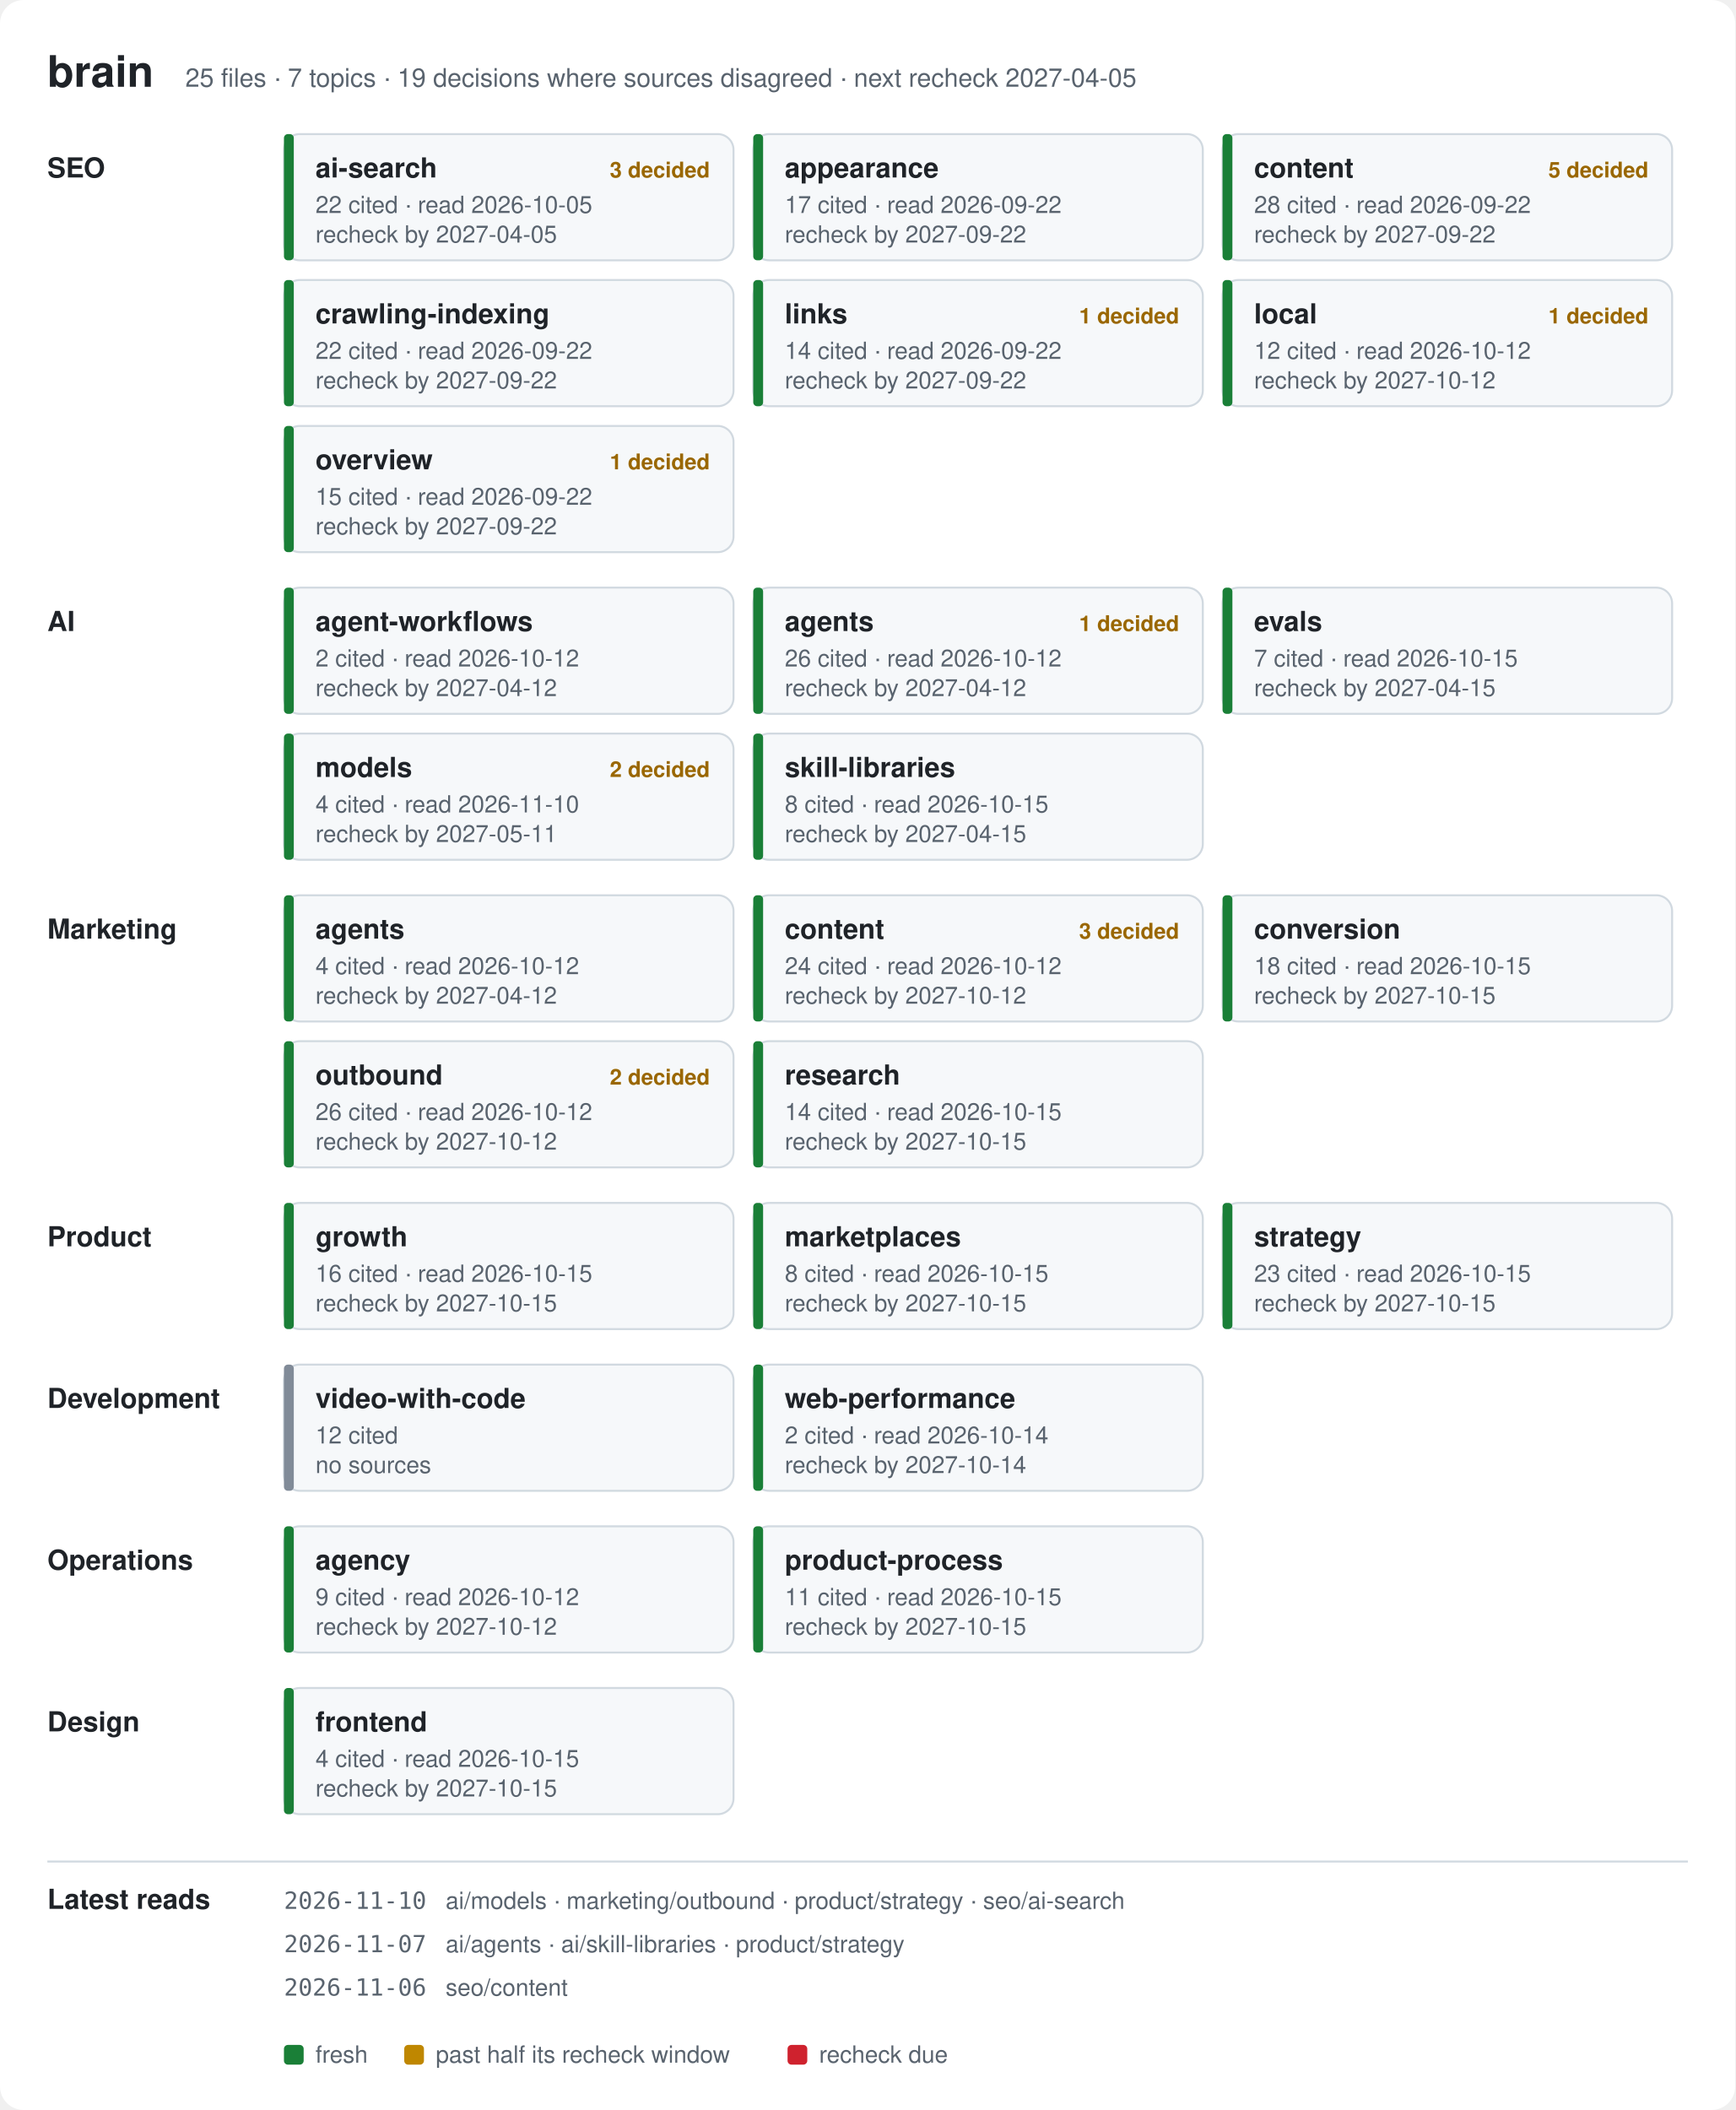
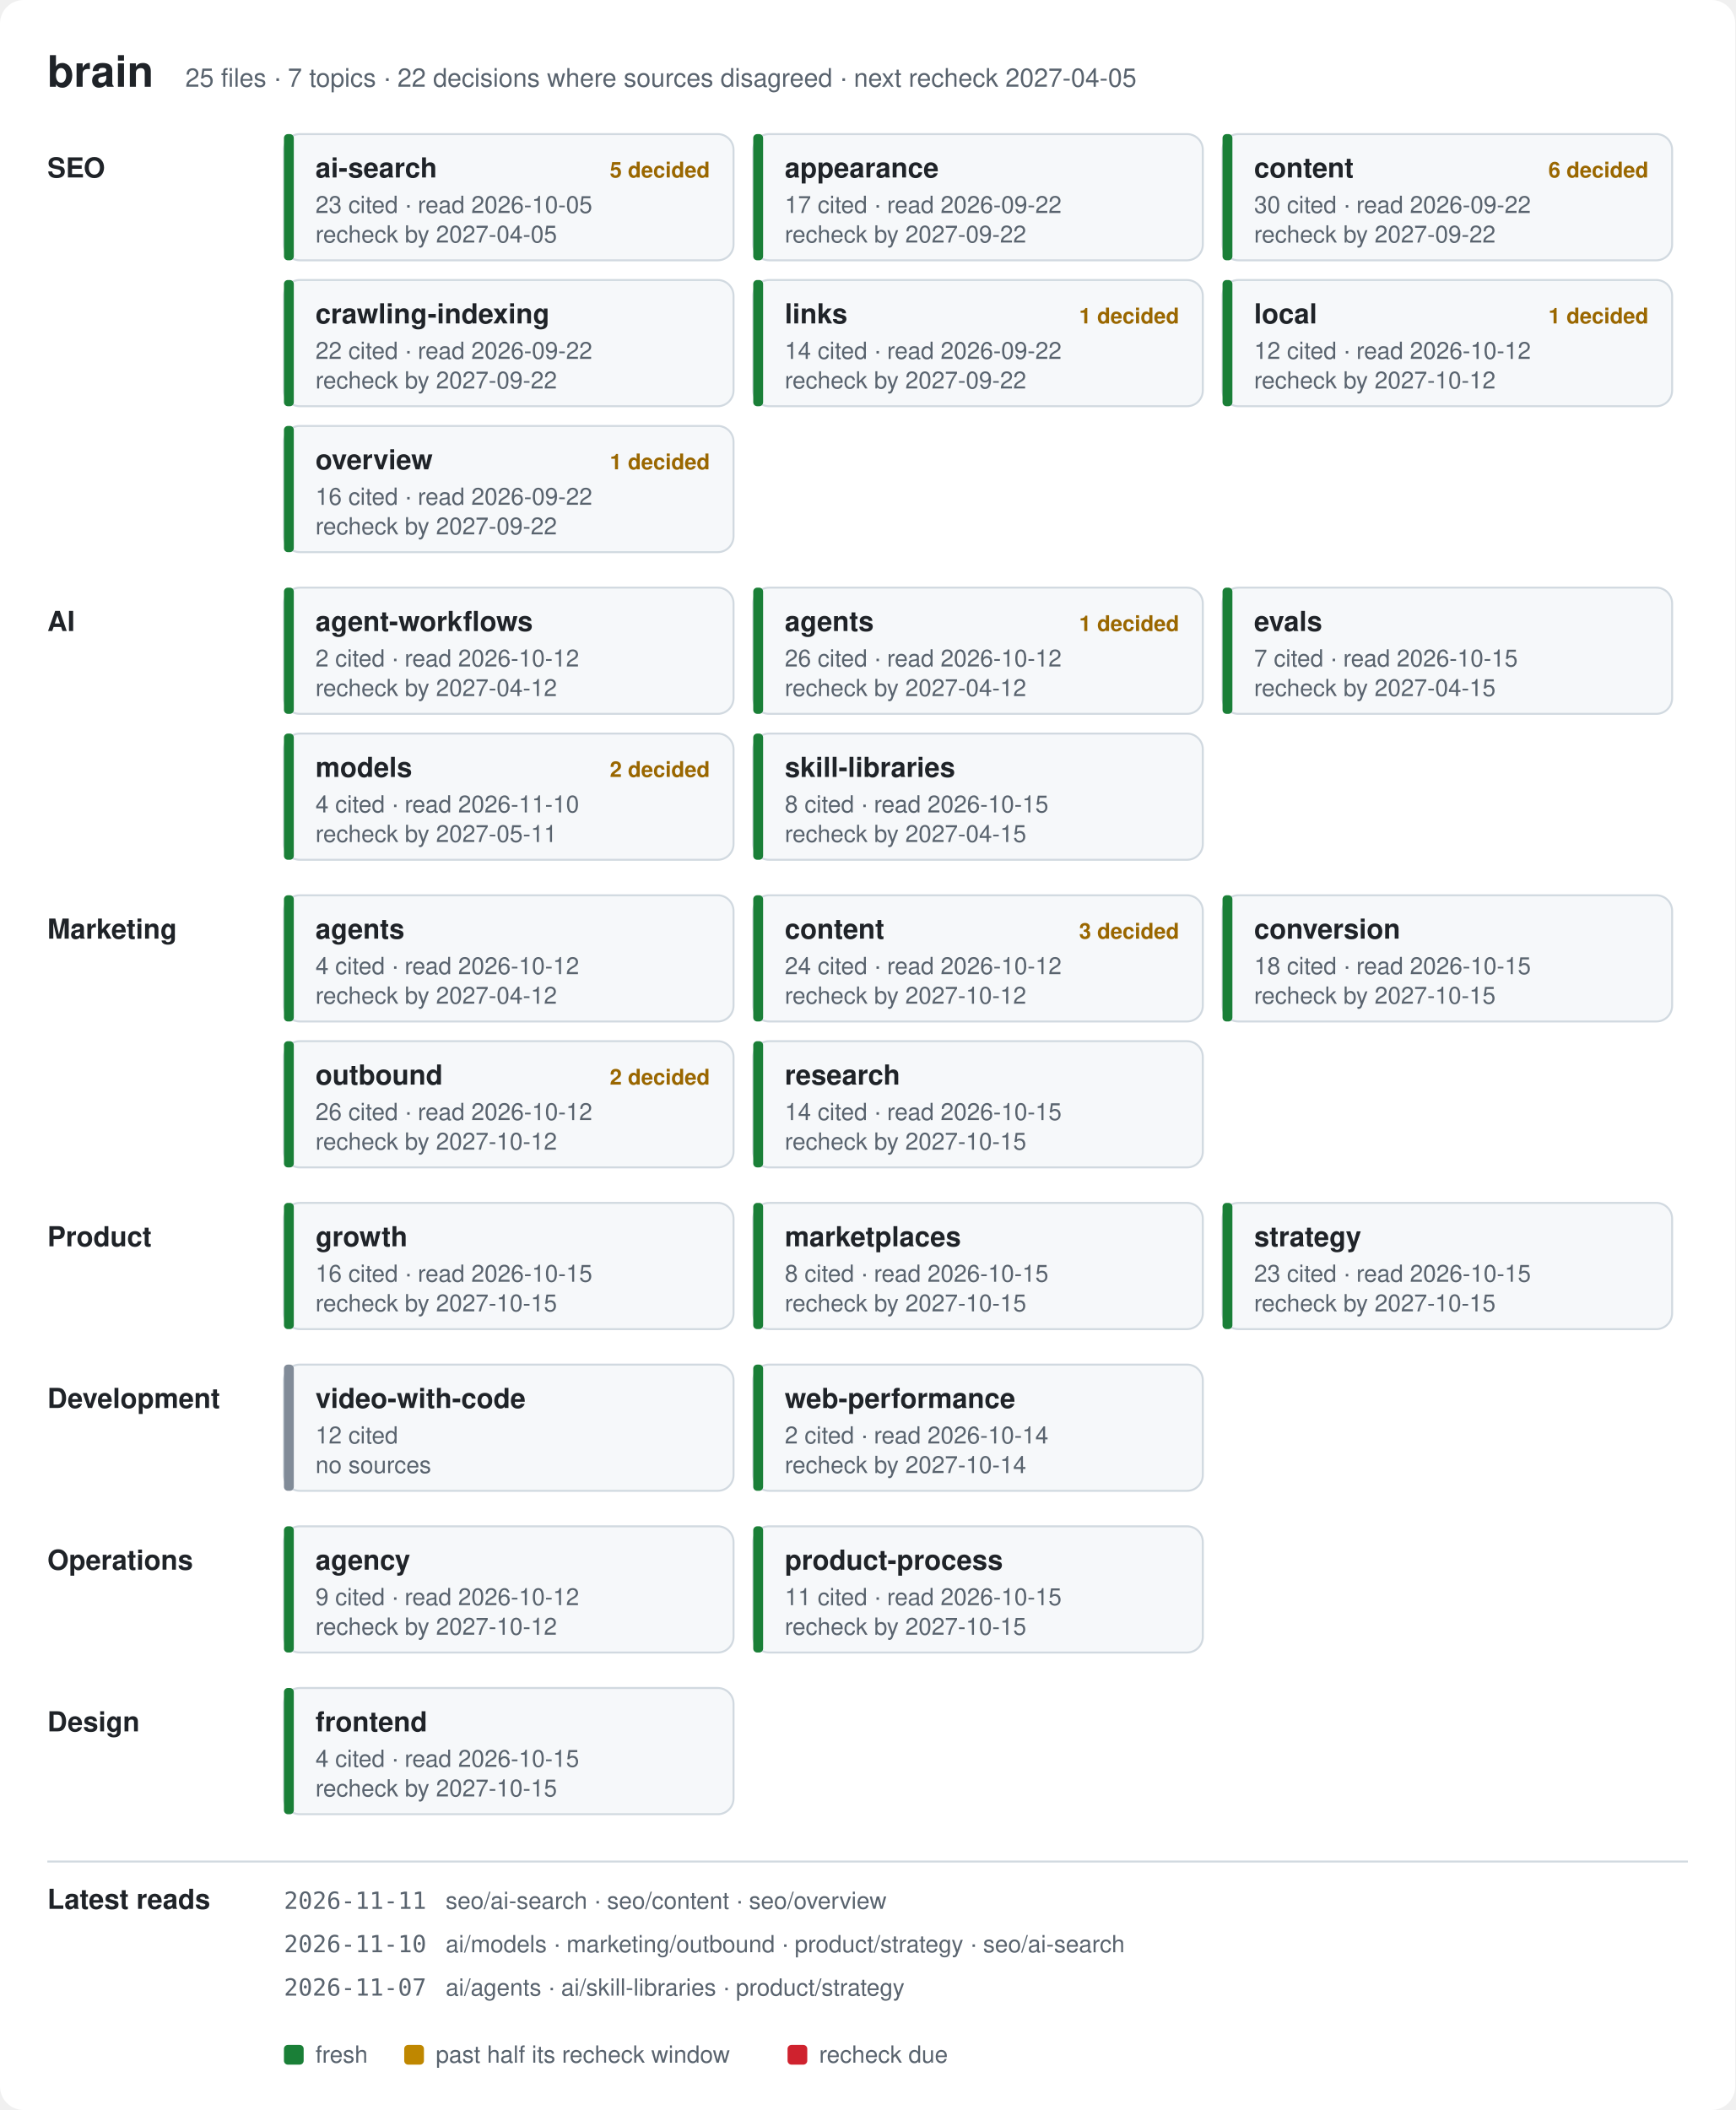
- <svg xmlns="http://www.w3.org/2000/svg" width="880" height="1070" viewBox="0 0 880 1070" role="img" aria-label="Brain map: 25 files · 7 topics · 19 decisions where sources disagreed · next recheck 2027-04-05">
+ <svg xmlns="http://www.w3.org/2000/svg" width="880" height="1070" viewBox="0 0 880 1070" role="img" aria-label="Brain map: 25 files · 7 topics · 22 decisions where sources disagreed · next recheck 2027-04-05">
  <style>
    text { font-family: -apple-system, BlinkMacSystemFont, 'Segoe UI', Helvetica, Arial, sans-serif; fill: #1f2328; }
    .h1 { font-size: 22px; font-weight: 700; }
    .topic { font-size: 14px; font-weight: 600; }
    .name { font-size: 14px; font-weight: 600; }
    .small { font-size: 12px; fill: #59636e; }
    .muted { font-size: 13px; fill: #59636e; }
    .mono { font-family: ui-monospace, SFMono-Regular, Menlo, monospace; }
    .badge { font-size: 11px; font-weight: 600; fill: #9a6700; }
    .bg { fill: #ffffff; }
    .card { fill: #f6f8fa; stroke: #d1d9e0; }
    .rule { stroke: #d1d9e0; }
    .s-fresh { fill: #1a7f37; } .s-soon { fill: #bf8700; } .s-due { fill: #cf222e; } .s-none { fill: #818b98; }
    .t-soon { fill: #9a6700; } .t-due { fill: #cf222e; font-weight: 600; }
    a:hover .card { stroke: #0969da; }
    @media (prefers-color-scheme: dark) {
      text { fill: #f0f6fc; }
      .small, .muted { fill: #9198a1; }
      .badge, .t-soon { fill: #d29922; }
      .t-due { fill: #f85149; }
      .bg { fill: #0d1117; }
      .card { fill: #151b23; stroke: #3d444d; }
      .rule { stroke: #3d444d; }
      .s-fresh { fill: #3fb950; } .s-soon { fill: #d29922; } .s-due { fill: #f85149; }
      a:hover .card { stroke: #4493f8; }
    }
</style>
  <rect width="880" height="1070" rx="12" class="bg" />
  <text x="24" y="44" class="h1">brain</text>
-   <text x="94" y="44" class="muted">25 files · 7 topics · 19 decisions where sources disagreed · next recheck 2027-04-05</text>
+   <text x="94" y="44" class="muted">25 files · 7 topics · 22 decisions where sources disagreed · next recheck 2027-04-05</text>
  <text x="24" y="90" class="topic">SEO</text>
  <a href="seo/ai-search.md">
    <g>
      <rect x="144" y="68" width="228" height="64" rx="8" class="card" />
      <rect x="144" y="68" width="5" height="64" rx="2" class="s-fresh" />
      <text x="160" y="90" class="name">ai-search</text>
-       <text x="360" y="90" class="badge" text-anchor="end">3 decided</text>
-       <text x="160" y="108" class="small">22 cited · read 2026-10-05</text>
+       <text x="360" y="90" class="badge" text-anchor="end">5 decided</text>
+       <text x="160" y="108" class="small">23 cited · read 2026-10-05</text>
      <text x="160" y="123" class="small t-fresh">recheck by 2027-04-05</text>
    </g>
  </a>
  <a href="seo/appearance.md">
    <g>
      <rect x="382" y="68" width="228" height="64" rx="8" class="card" />
      <rect x="382" y="68" width="5" height="64" rx="2" class="s-fresh" />
      <text x="398" y="90" class="name">appearance</text>
      <text x="398" y="108" class="small">17 cited · read 2026-09-22</text>
      <text x="398" y="123" class="small t-fresh">recheck by 2027-09-22</text>
    </g>
  </a>
  <a href="seo/content.md">
    <g>
      <rect x="620" y="68" width="228" height="64" rx="8" class="card" />
      <rect x="620" y="68" width="5" height="64" rx="2" class="s-fresh" />
      <text x="636" y="90" class="name">content</text>
-       <text x="836" y="90" class="badge" text-anchor="end">5 decided</text>
-       <text x="636" y="108" class="small">28 cited · read 2026-09-22</text>
+       <text x="836" y="90" class="badge" text-anchor="end">6 decided</text>
+       <text x="636" y="108" class="small">30 cited · read 2026-09-22</text>
      <text x="636" y="123" class="small t-fresh">recheck by 2027-09-22</text>
    </g>
  </a>
  <a href="seo/crawling-indexing.md">
    <g>
      <rect x="144" y="142" width="228" height="64" rx="8" class="card" />
      <rect x="144" y="142" width="5" height="64" rx="2" class="s-fresh" />
      <text x="160" y="164" class="name">crawling-indexing</text>
      <text x="160" y="182" class="small">22 cited · read 2026-09-22</text>
      <text x="160" y="197" class="small t-fresh">recheck by 2027-09-22</text>
    </g>
  </a>
  <a href="seo/links.md">
    <g>
      <rect x="382" y="142" width="228" height="64" rx="8" class="card" />
      <rect x="382" y="142" width="5" height="64" rx="2" class="s-fresh" />
      <text x="398" y="164" class="name">links</text>
      <text x="598" y="164" class="badge" text-anchor="end">1 decided</text>
      <text x="398" y="182" class="small">14 cited · read 2026-09-22</text>
      <text x="398" y="197" class="small t-fresh">recheck by 2027-09-22</text>
    </g>
  </a>
  <a href="seo/local.md">
    <g>
      <rect x="620" y="142" width="228" height="64" rx="8" class="card" />
      <rect x="620" y="142" width="5" height="64" rx="2" class="s-fresh" />
      <text x="636" y="164" class="name">local</text>
      <text x="836" y="164" class="badge" text-anchor="end">1 decided</text>
      <text x="636" y="182" class="small">12 cited · read 2026-10-12</text>
      <text x="636" y="197" class="small t-fresh">recheck by 2027-10-12</text>
    </g>
  </a>
  <a href="seo/overview.md">
    <g>
      <rect x="144" y="216" width="228" height="64" rx="8" class="card" />
      <rect x="144" y="216" width="5" height="64" rx="2" class="s-fresh" />
      <text x="160" y="238" class="name">overview</text>
      <text x="360" y="238" class="badge" text-anchor="end">1 decided</text>
-       <text x="160" y="256" class="small">15 cited · read 2026-09-22</text>
+       <text x="160" y="256" class="small">16 cited · read 2026-09-22</text>
      <text x="160" y="271" class="small t-fresh">recheck by 2027-09-22</text>
    </g>
  </a>
  <text x="24" y="320" class="topic">AI</text>
  <a href="ai/agent-workflows.md">
    <g>
      <rect x="144" y="298" width="228" height="64" rx="8" class="card" />
      <rect x="144" y="298" width="5" height="64" rx="2" class="s-fresh" />
      <text x="160" y="320" class="name">agent-workflows</text>
      <text x="160" y="338" class="small">2 cited · read 2026-10-12</text>
      <text x="160" y="353" class="small t-fresh">recheck by 2027-04-12</text>
    </g>
  </a>
  <a href="ai/agents.md">
    <g>
      <rect x="382" y="298" width="228" height="64" rx="8" class="card" />
      <rect x="382" y="298" width="5" height="64" rx="2" class="s-fresh" />
      <text x="398" y="320" class="name">agents</text>
      <text x="598" y="320" class="badge" text-anchor="end">1 decided</text>
      <text x="398" y="338" class="small">26 cited · read 2026-10-12</text>
      <text x="398" y="353" class="small t-fresh">recheck by 2027-04-12</text>
    </g>
  </a>
  <a href="ai/evals.md">
    <g>
      <rect x="620" y="298" width="228" height="64" rx="8" class="card" />
      <rect x="620" y="298" width="5" height="64" rx="2" class="s-fresh" />
      <text x="636" y="320" class="name">evals</text>
      <text x="636" y="338" class="small">7 cited · read 2026-10-15</text>
      <text x="636" y="353" class="small t-fresh">recheck by 2027-04-15</text>
    </g>
  </a>
  <a href="ai/models.md">
    <g>
      <rect x="144" y="372" width="228" height="64" rx="8" class="card" />
      <rect x="144" y="372" width="5" height="64" rx="2" class="s-fresh" />
      <text x="160" y="394" class="name">models</text>
      <text x="360" y="394" class="badge" text-anchor="end">2 decided</text>
      <text x="160" y="412" class="small">4 cited · read 2026-11-10</text>
      <text x="160" y="427" class="small t-fresh">recheck by 2027-05-11</text>
    </g>
  </a>
  <a href="ai/skill-libraries.md">
    <g>
      <rect x="382" y="372" width="228" height="64" rx="8" class="card" />
      <rect x="382" y="372" width="5" height="64" rx="2" class="s-fresh" />
      <text x="398" y="394" class="name">skill-libraries</text>
      <text x="398" y="412" class="small">8 cited · read 2026-10-15</text>
      <text x="398" y="427" class="small t-fresh">recheck by 2027-04-15</text>
    </g>
  </a>
  <text x="24" y="476" class="topic">Marketing</text>
  <a href="marketing/agents.md">
    <g>
      <rect x="144" y="454" width="228" height="64" rx="8" class="card" />
      <rect x="144" y="454" width="5" height="64" rx="2" class="s-fresh" />
      <text x="160" y="476" class="name">agents</text>
      <text x="160" y="494" class="small">4 cited · read 2026-10-12</text>
      <text x="160" y="509" class="small t-fresh">recheck by 2027-04-12</text>
    </g>
  </a>
  <a href="marketing/content.md">
    <g>
      <rect x="382" y="454" width="228" height="64" rx="8" class="card" />
      <rect x="382" y="454" width="5" height="64" rx="2" class="s-fresh" />
      <text x="398" y="476" class="name">content</text>
      <text x="598" y="476" class="badge" text-anchor="end">3 decided</text>
      <text x="398" y="494" class="small">24 cited · read 2026-10-12</text>
      <text x="398" y="509" class="small t-fresh">recheck by 2027-10-12</text>
    </g>
  </a>
  <a href="marketing/conversion.md">
    <g>
      <rect x="620" y="454" width="228" height="64" rx="8" class="card" />
      <rect x="620" y="454" width="5" height="64" rx="2" class="s-fresh" />
      <text x="636" y="476" class="name">conversion</text>
      <text x="636" y="494" class="small">18 cited · read 2026-10-15</text>
      <text x="636" y="509" class="small t-fresh">recheck by 2027-10-15</text>
    </g>
  </a>
  <a href="marketing/outbound.md">
    <g>
      <rect x="144" y="528" width="228" height="64" rx="8" class="card" />
      <rect x="144" y="528" width="5" height="64" rx="2" class="s-fresh" />
      <text x="160" y="550" class="name">outbound</text>
      <text x="360" y="550" class="badge" text-anchor="end">2 decided</text>
      <text x="160" y="568" class="small">26 cited · read 2026-10-12</text>
      <text x="160" y="583" class="small t-fresh">recheck by 2027-10-12</text>
    </g>
  </a>
  <a href="marketing/research.md">
    <g>
      <rect x="382" y="528" width="228" height="64" rx="8" class="card" />
      <rect x="382" y="528" width="5" height="64" rx="2" class="s-fresh" />
      <text x="398" y="550" class="name">research</text>
      <text x="398" y="568" class="small">14 cited · read 2026-10-15</text>
      <text x="398" y="583" class="small t-fresh">recheck by 2027-10-15</text>
    </g>
  </a>
  <text x="24" y="632" class="topic">Product</text>
  <a href="product/growth.md">
    <g>
      <rect x="144" y="610" width="228" height="64" rx="8" class="card" />
      <rect x="144" y="610" width="5" height="64" rx="2" class="s-fresh" />
      <text x="160" y="632" class="name">growth</text>
      <text x="160" y="650" class="small">16 cited · read 2026-10-15</text>
      <text x="160" y="665" class="small t-fresh">recheck by 2027-10-15</text>
    </g>
  </a>
  <a href="product/marketplaces.md">
    <g>
      <rect x="382" y="610" width="228" height="64" rx="8" class="card" />
      <rect x="382" y="610" width="5" height="64" rx="2" class="s-fresh" />
      <text x="398" y="632" class="name">marketplaces</text>
      <text x="398" y="650" class="small">8 cited · read 2026-10-15</text>
      <text x="398" y="665" class="small t-fresh">recheck by 2027-10-15</text>
    </g>
  </a>
  <a href="product/strategy.md">
    <g>
      <rect x="620" y="610" width="228" height="64" rx="8" class="card" />
      <rect x="620" y="610" width="5" height="64" rx="2" class="s-fresh" />
      <text x="636" y="632" class="name">strategy</text>
      <text x="636" y="650" class="small">23 cited · read 2026-10-15</text>
      <text x="636" y="665" class="small t-fresh">recheck by 2027-10-15</text>
    </g>
  </a>
  <text x="24" y="714" class="topic">Development</text>
  <a href="development/video-with-code.md">
    <g>
      <rect x="144" y="692" width="228" height="64" rx="8" class="card" />
      <rect x="144" y="692" width="5" height="64" rx="2" class="s-none" />
      <text x="160" y="714" class="name">video-with-code</text>
      <text x="160" y="732" class="small">12 cited</text>
      <text x="160" y="747" class="small t-none">no sources</text>
    </g>
  </a>
  <a href="development/web-performance.md">
    <g>
      <rect x="382" y="692" width="228" height="64" rx="8" class="card" />
      <rect x="382" y="692" width="5" height="64" rx="2" class="s-fresh" />
      <text x="398" y="714" class="name">web-performance</text>
      <text x="398" y="732" class="small">2 cited · read 2026-10-14</text>
      <text x="398" y="747" class="small t-fresh">recheck by 2027-10-14</text>
    </g>
  </a>
  <text x="24" y="796" class="topic">Operations</text>
  <a href="operations/agency.md">
    <g>
      <rect x="144" y="774" width="228" height="64" rx="8" class="card" />
      <rect x="144" y="774" width="5" height="64" rx="2" class="s-fresh" />
      <text x="160" y="796" class="name">agency</text>
      <text x="160" y="814" class="small">9 cited · read 2026-10-12</text>
      <text x="160" y="829" class="small t-fresh">recheck by 2027-10-12</text>
    </g>
  </a>
  <a href="operations/product-process.md">
    <g>
      <rect x="382" y="774" width="228" height="64" rx="8" class="card" />
      <rect x="382" y="774" width="5" height="64" rx="2" class="s-fresh" />
      <text x="398" y="796" class="name">product-process</text>
      <text x="398" y="814" class="small">11 cited · read 2026-10-15</text>
      <text x="398" y="829" class="small t-fresh">recheck by 2027-10-15</text>
    </g>
  </a>
  <text x="24" y="878" class="topic">Design</text>
  <a href="design/frontend.md">
    <g>
      <rect x="144" y="856" width="228" height="64" rx="8" class="card" />
      <rect x="144" y="856" width="5" height="64" rx="2" class="s-fresh" />
      <text x="160" y="878" class="name">frontend</text>
      <text x="160" y="896" class="small">4 cited · read 2026-10-15</text>
      <text x="160" y="911" class="small t-fresh">recheck by 2027-10-15</text>
    </g>
  </a>
  <line x1="24" y1="944" x2="856" y2="944" class="rule" />
  <text x="24" y="968" class="topic">Latest reads</text>
-   <text x="144" y="968" class="small mono">2026-11-10</text>
-   <text x="226" y="968" class="small">ai/models · marketing/outbound · product/strategy · seo/ai-search</text>
-   <text x="144" y="990" class="small mono">2026-11-07</text>
-   <text x="226" y="990" class="small">ai/agents · ai/skill-libraries · product/strategy</text>
-   <text x="144" y="1012" class="small mono">2026-11-06</text>
-   <text x="226" y="1012" class="small">seo/content</text>
+   <text x="144" y="968" class="small mono">2026-11-11</text>
+   <text x="226" y="968" class="small">seo/ai-search · seo/content · seo/overview</text>
+   <text x="144" y="990" class="small mono">2026-11-10</text>
+   <text x="226" y="990" class="small">ai/models · marketing/outbound · product/strategy · seo/ai-search</text>
+   <text x="144" y="1012" class="small mono">2026-11-07</text>
+   <text x="226" y="1012" class="small">ai/agents · ai/skill-libraries · product/strategy</text>
  <rect x="144" y="1037" width="10" height="10" rx="2" class="s-fresh" />
  <text x="160" y="1046" class="small">fresh</text>
  <rect x="205.0" y="1037" width="10" height="10" rx="2" class="s-soon" />
  <text x="221.0" y="1046" class="small">past half its recheck window</text>
  <rect x="399.4" y="1037" width="10" height="10" rx="2" class="s-due" />
  <text x="415.4" y="1046" class="small">recheck due</text>
</svg>
